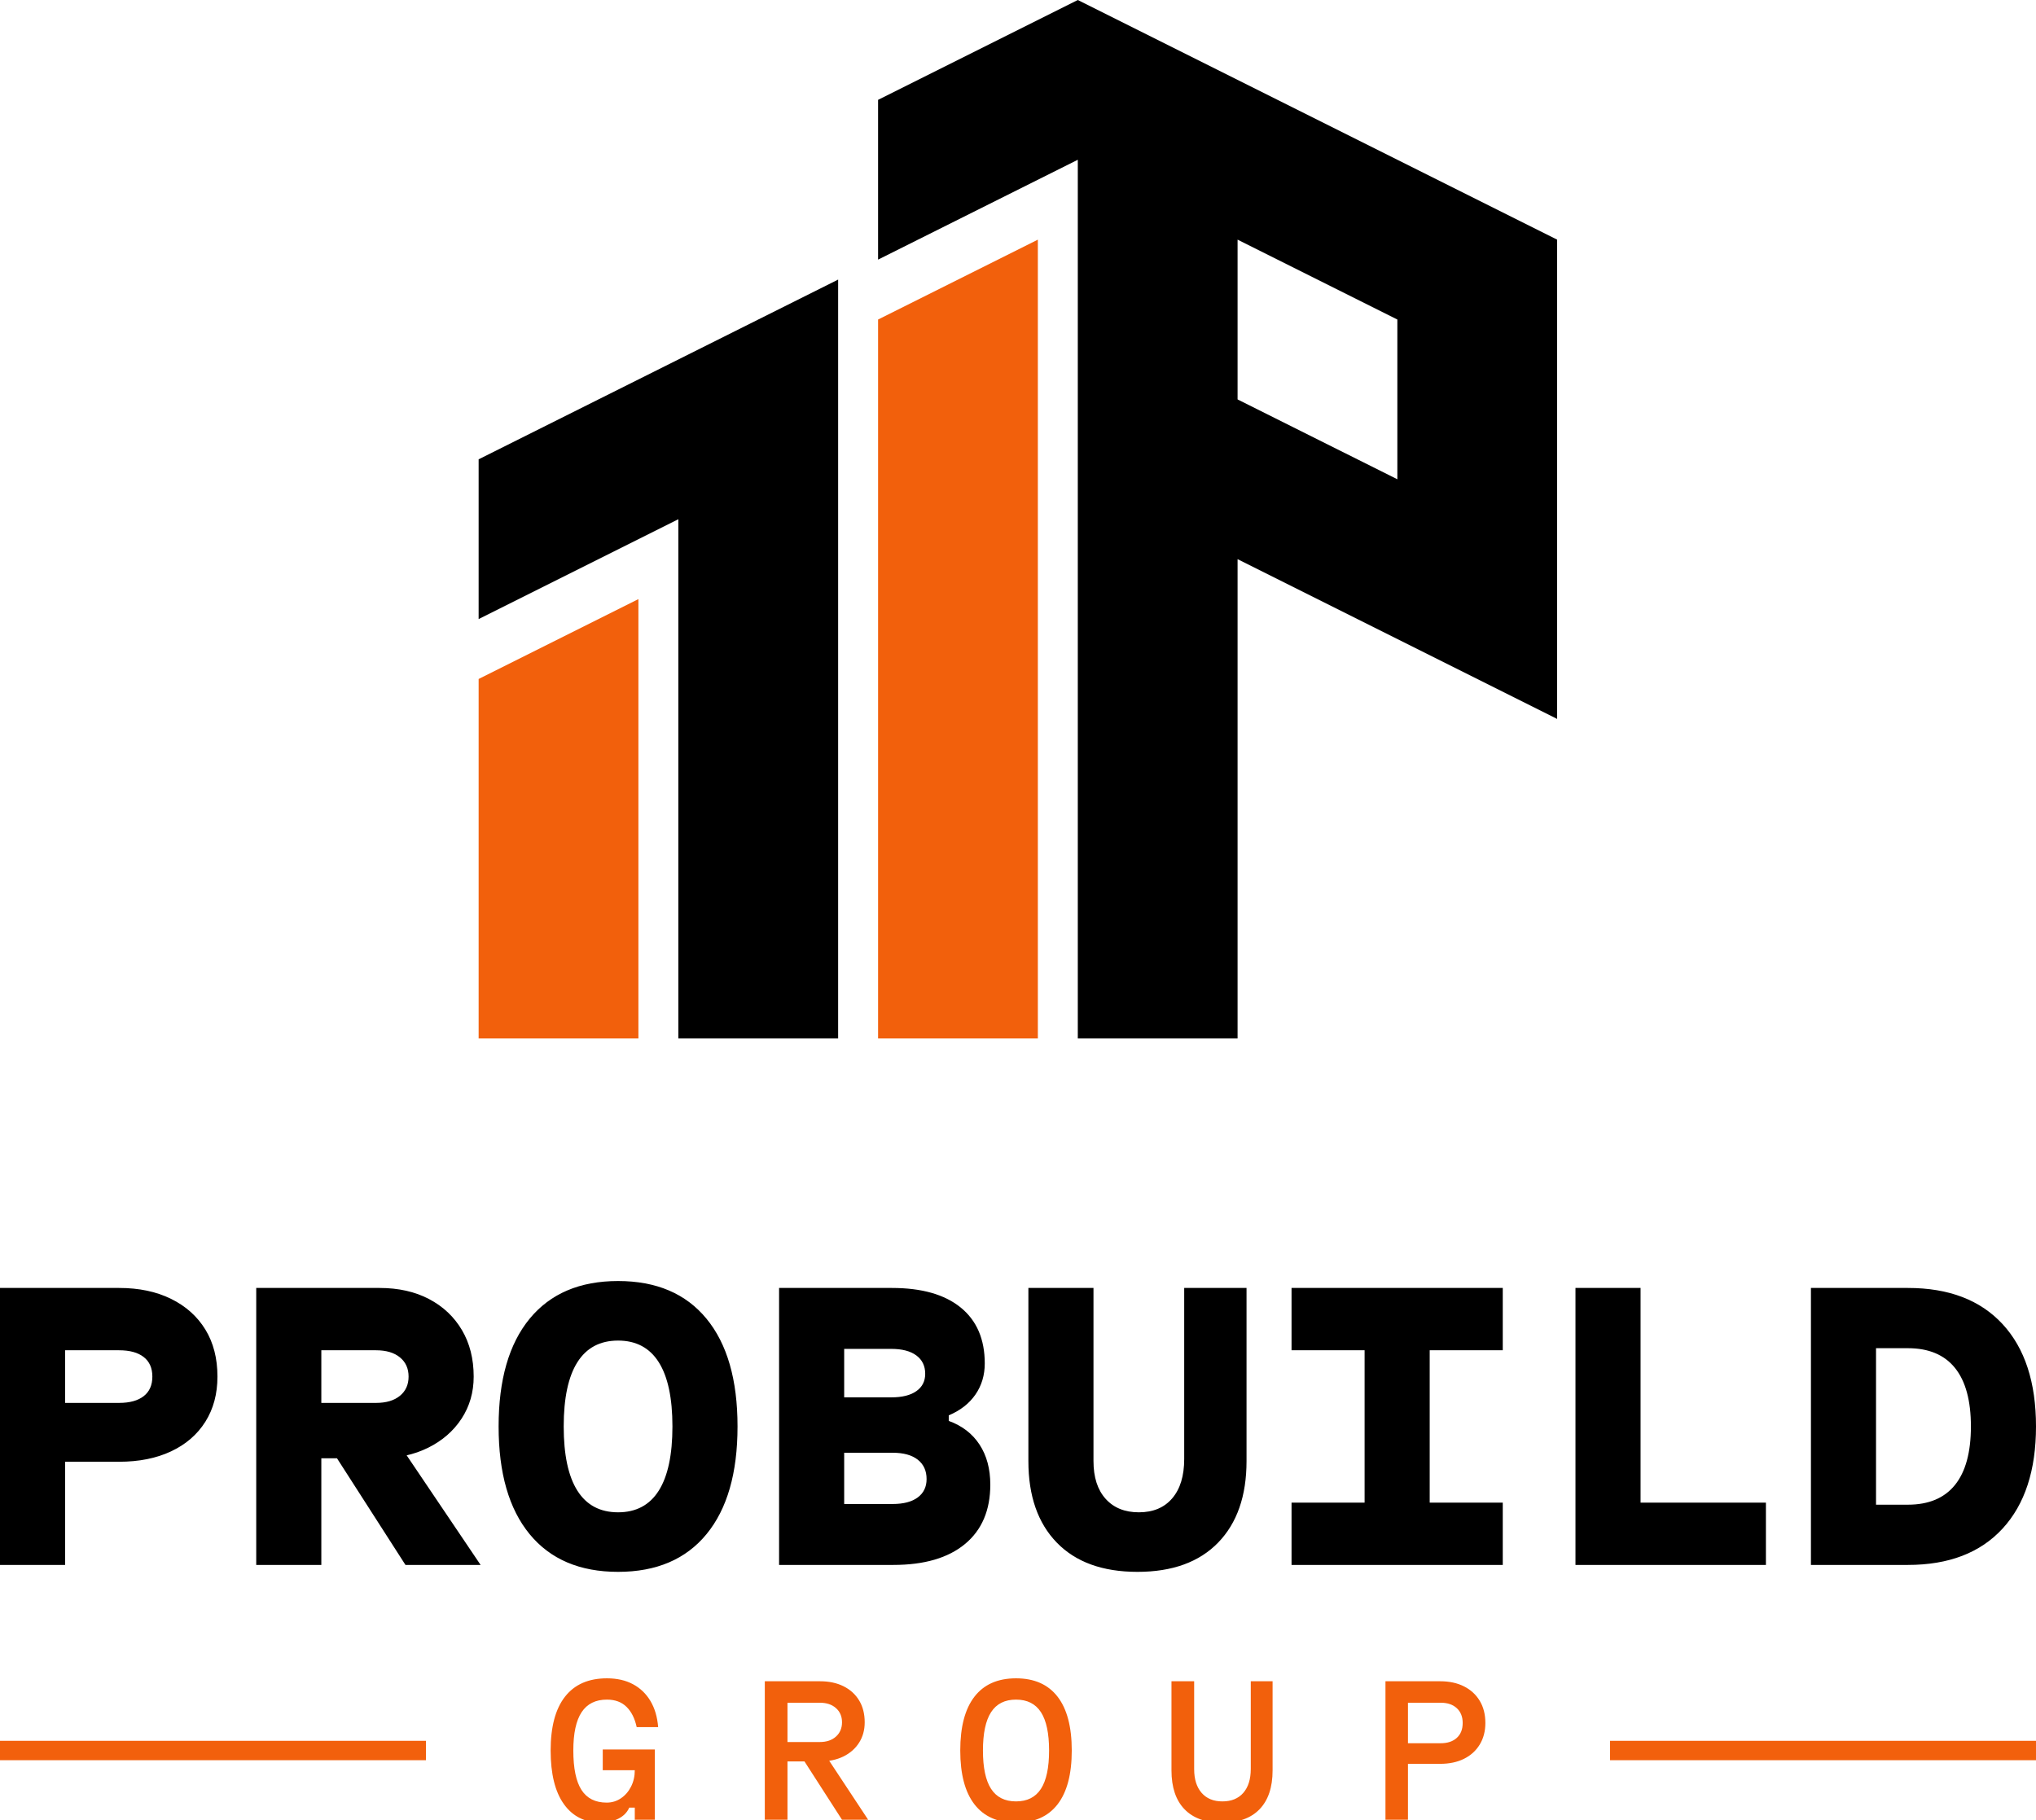
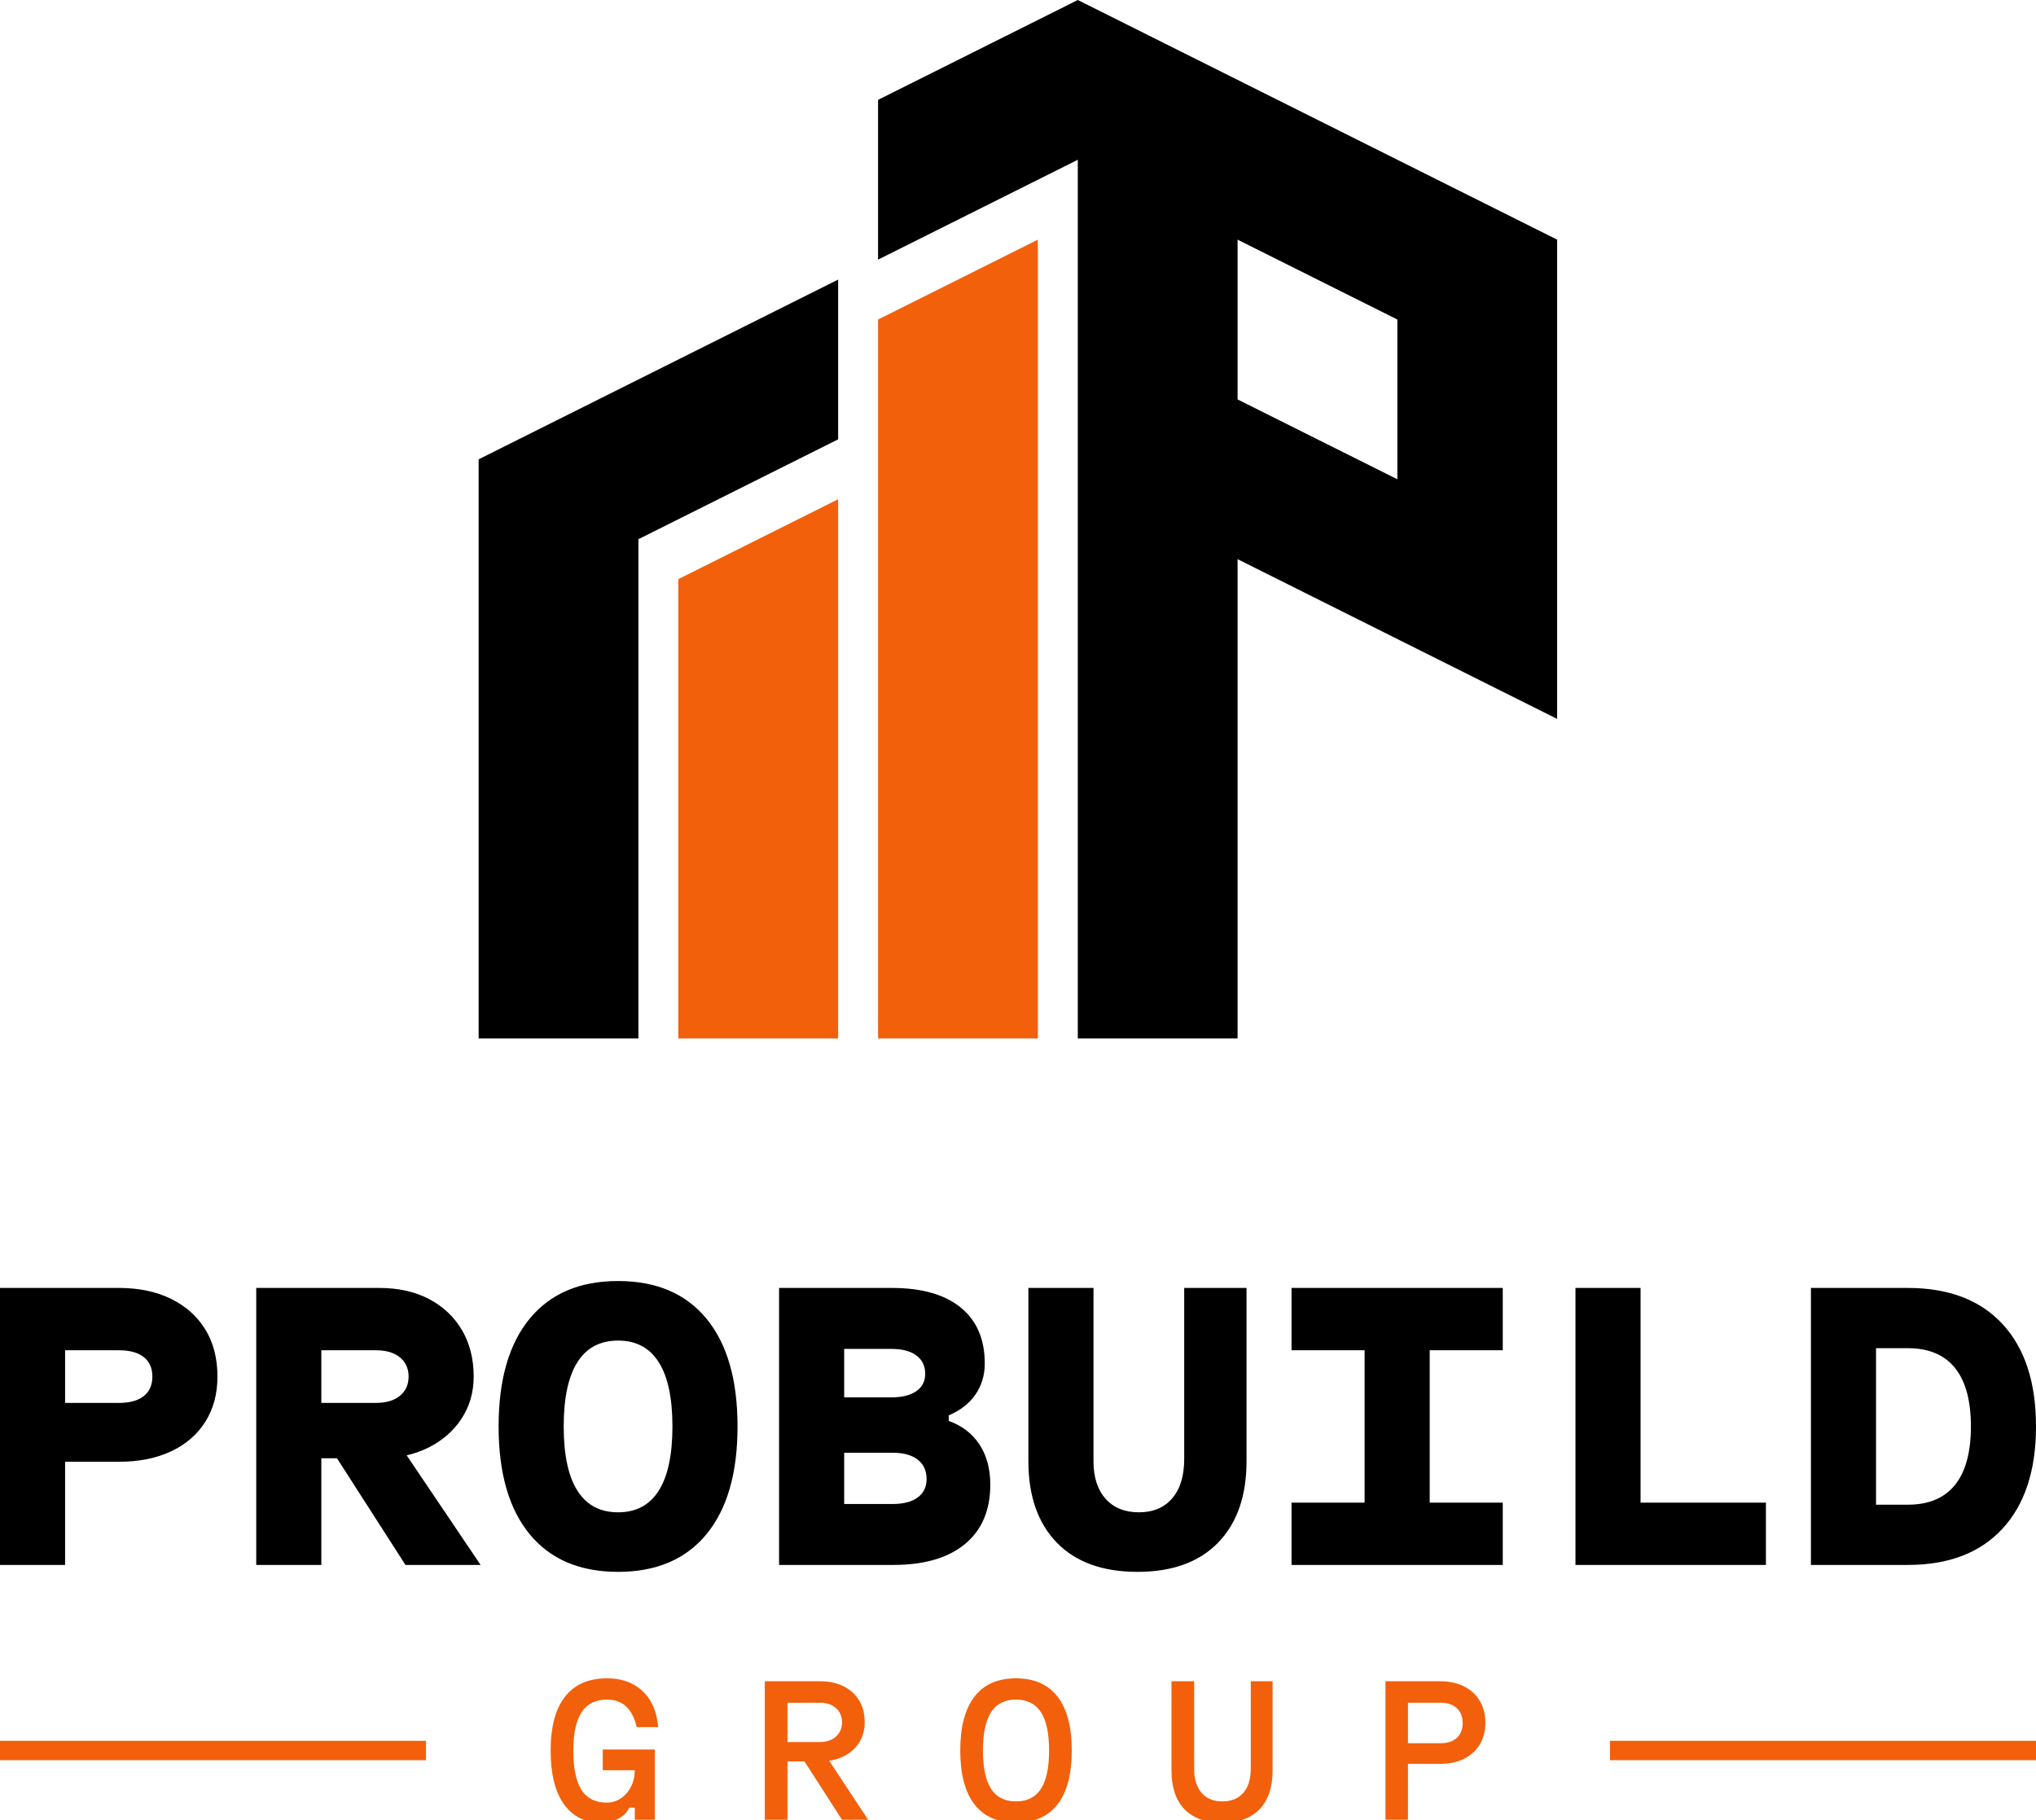
<svg xmlns="http://www.w3.org/2000/svg" viewBox="0 0 294 262.8" width="294" height="262.8" role="img" aria-label="ProBuild Group">
  <g transform="translate(69.115 0) scale(1.442) translate(4 -8)">
    <g fill="#F2600C">
-       <path d="M-4 76L12 68V112H-4Z" />
+       <path d="M16 66L32 58V112H16Z" />
      <path d="M36 40L52 32V112H36Z" />
    </g>
-     <path fill="#000000" fill-rule="evenodd" d="M36 18L56 8L104 32V80L72 64V112H56V24L36 34Z M72 32L88 40V56L72 48Z M-4 54L32 36V112H16V60L-4 70Z" />
+     <path fill="#000000" fill-rule="evenodd" d="M36 18L56 8L104 32V80L72 64V112H56V24L36 34Z M72 32L88 40V56L72 48Z M-4 54L32 36V52L12 62V112H-4Z" />
  </g>
  <path fill="#000000" d="M0.0 226.0V186.0H17.2Q21.5 186.0 24.7 187.575Q27.9 189.15 29.65 192.0Q31.4 194.85 31.4 198.8Q31.4 202.55 29.65 205.325Q27.9 208.1 24.7 209.6Q21.5 211.1 17.2 211.1H9.4V226.0ZM9.4 202.6H17.2Q19.5 202.6 20.75 201.625Q22.0 200.65 22.0 198.8Q22.0 196.95 20.75 195.975Q19.5 195.0 17.2 195.0H9.4ZM37.0 226.0V186.0H54.8Q58.9 186.0 61.95 187.6Q65.0 189.2 66.7 192.075Q68.4 194.95 68.4 198.8Q68.4 202.2 66.65 204.875Q64.9 207.55 61.825 209.075Q58.75 210.6 54.8 210.6H46.4V226.0ZM58.55 226.0 47.7 209.1H58.0L69.4 226.0ZM46.4 202.6H54.3Q56.5 202.6 57.75 201.575Q59.0 200.55 59.0 198.8Q59.0 197.05 57.75 196.025Q56.5 195.0 54.3 195.0H46.4ZM89.25 227.0Q80.95 227.0 76.475 221.55Q72.0 216.1 72.0 206.0Q72.0 195.9 76.475 190.45Q80.95 185.0 89.25 185.0Q97.55 185.0 102.025 190.45Q106.5 195.9 106.5 206.0Q106.5 216.1 102.025 221.55Q97.55 227.0 89.25 227.0ZM89.25 218.4Q93.15 218.4 95.125 215.275Q97.1 212.15 97.1 206.0Q97.1 199.85 95.125 196.725Q93.15 193.6 89.25 193.6Q85.35 193.6 83.375 196.725Q81.4 199.85 81.4 206.0Q81.4 212.15 83.375 215.275Q85.35 218.4 89.25 218.4ZM112.5 226.0V186.0H128.8Q135.25 186.0 138.725 188.825Q142.2 191.65 142.2 196.9Q142.2 199.45 140.85 201.4Q139.5 203.35 137.0 204.4V205.2Q139.9 206.25 141.45 208.625Q143.0 211.0 143.0 214.4Q143.0 219.95 139.35 222.975Q135.7 226.0 129.0 226.0ZM121.9 217.2H128.9Q131.25 217.2 132.525 216.25Q133.8 215.3 133.8 213.6Q133.8 211.8 132.525 210.8Q131.25 209.8 128.9 209.8H121.9ZM121.9 201.8H128.7Q131.05 201.8 132.325 200.9Q133.6 200.0 133.6 198.4Q133.6 196.7 132.325 195.75Q131.05 194.8 128.7 194.8H121.9ZM148.5 186.0H157.9V211.0Q157.9 214.5 159.65 216.45Q161.4 218.4 164.45 218.4Q167.55 218.4 169.275 216.375Q171.0 214.35 171.0 210.7V186.0H180.0V211.0Q180.0 218.55 175.9 222.775Q171.8 227.0 164.25 227.0Q156.7 227.0 152.6 222.775Q148.5 218.55 148.5 211.0ZM186.5 226.0V217.0H197.05V195.0H186.5V186.0H217.0V195.0H206.45V217.0H217.0V226.0ZM227.5 226.0V186.0H236.9V217.0H255.0V226.0ZM261.5 226.0V186.0H275.5Q284.35 186.0 289.175 191.225Q294.0 196.45 294.0 206.0Q294.0 215.5 289.175 220.75Q284.35 226.0 275.5 226.0ZM270.9 217.3H275.5Q280.0 217.3 282.3 214.45Q284.6 211.6 284.6 206.0Q284.6 200.4 282.3 197.55Q280.0 194.7 275.5 194.7H270.9Z" />
  <g fill="#F2600C">
    <rect x="0" y="251.4" width="61.513" height="2.8" />
    <rect x="232.488" y="251.4" width="61.513" height="2.8" />
    <path d="M86.713 263.2Q83.312 263.2 81.412 260.525Q79.513 257.85 79.513 252.8Q79.513 247.675 81.588 245.025Q83.663 242.375 87.638 242.375Q89.812 242.375 91.4 243.225Q92.988 244.075 93.925 245.65Q94.863 247.225 95.038 249.425H91.938Q91.538 247.55 90.475 246.5Q89.413 245.45 87.638 245.45Q85.188 245.45 83.988 247.263Q82.788 249.075 82.788 252.8Q82.788 256.65 83.963 258.488Q85.138 260.325 87.613 260.325Q88.738 260.325 89.663 259.7Q90.588 259.075 91.125 258.012Q91.663 256.95 91.663 255.65H87.038V252.65H94.562V262.8H91.663V261.05H90.863Q90.413 262.075 89.312 262.637Q88.213 263.2 86.713 263.2ZM110.438 262.8V242.8H118.413Q120.363 242.8 121.812 243.525Q123.263 244.25 124.062 245.575Q124.863 246.9 124.863 248.725Q124.863 250.4 124.05 251.675Q123.238 252.95 121.788 253.663Q120.338 254.375 118.413 254.375H113.713V262.8ZM121.588 262.8 115.812 253.825H119.438L125.363 262.8ZM113.713 251.575H118.388Q119.838 251.575 120.713 250.788Q121.588 250.0 121.588 248.725Q121.588 247.45 120.713 246.675Q119.838 245.9 118.388 245.9H113.713ZM146.713 263.225Q142.763 263.225 140.713 260.575Q138.662 257.925 138.662 252.8Q138.662 247.675 140.713 245.025Q142.763 242.375 146.713 242.375Q150.662 242.375 152.713 245.025Q154.763 247.675 154.763 252.8Q154.763 257.925 152.713 260.575Q150.662 263.225 146.713 263.225ZM146.713 260.15Q149.138 260.15 150.312 258.338Q151.488 256.525 151.488 252.8Q151.488 249.075 150.312 247.263Q149.138 245.45 146.713 245.45Q144.287 245.45 143.113 247.263Q141.938 249.075 141.938 252.8Q141.938 256.525 143.113 258.338Q144.287 260.15 146.713 260.15ZM169.162 242.8H172.438V255.5Q172.438 257.675 173.512 258.913Q174.588 260.15 176.513 260.15Q178.463 260.15 179.538 258.913Q180.613 257.675 180.613 255.45V242.8H183.763V255.675Q183.763 259.325 181.888 261.275Q180.013 263.225 176.463 263.225Q172.912 263.225 171.037 261.275Q169.162 259.325 169.162 255.675ZM200.062 262.8V242.8H207.963Q209.938 242.8 211.4 243.538Q212.863 244.275 213.675 245.625Q214.488 246.975 214.488 248.825Q214.488 250.6 213.675 251.938Q212.863 253.275 211.4 254.0Q209.938 254.725 207.963 254.725H203.312V262.8ZM203.312 251.75H208.037Q209.513 251.75 210.363 250.975Q211.213 250.2 211.213 248.825Q211.213 247.475 210.363 246.688Q209.513 245.9 208.037 245.9H203.312Z" />
  </g>
</svg>
